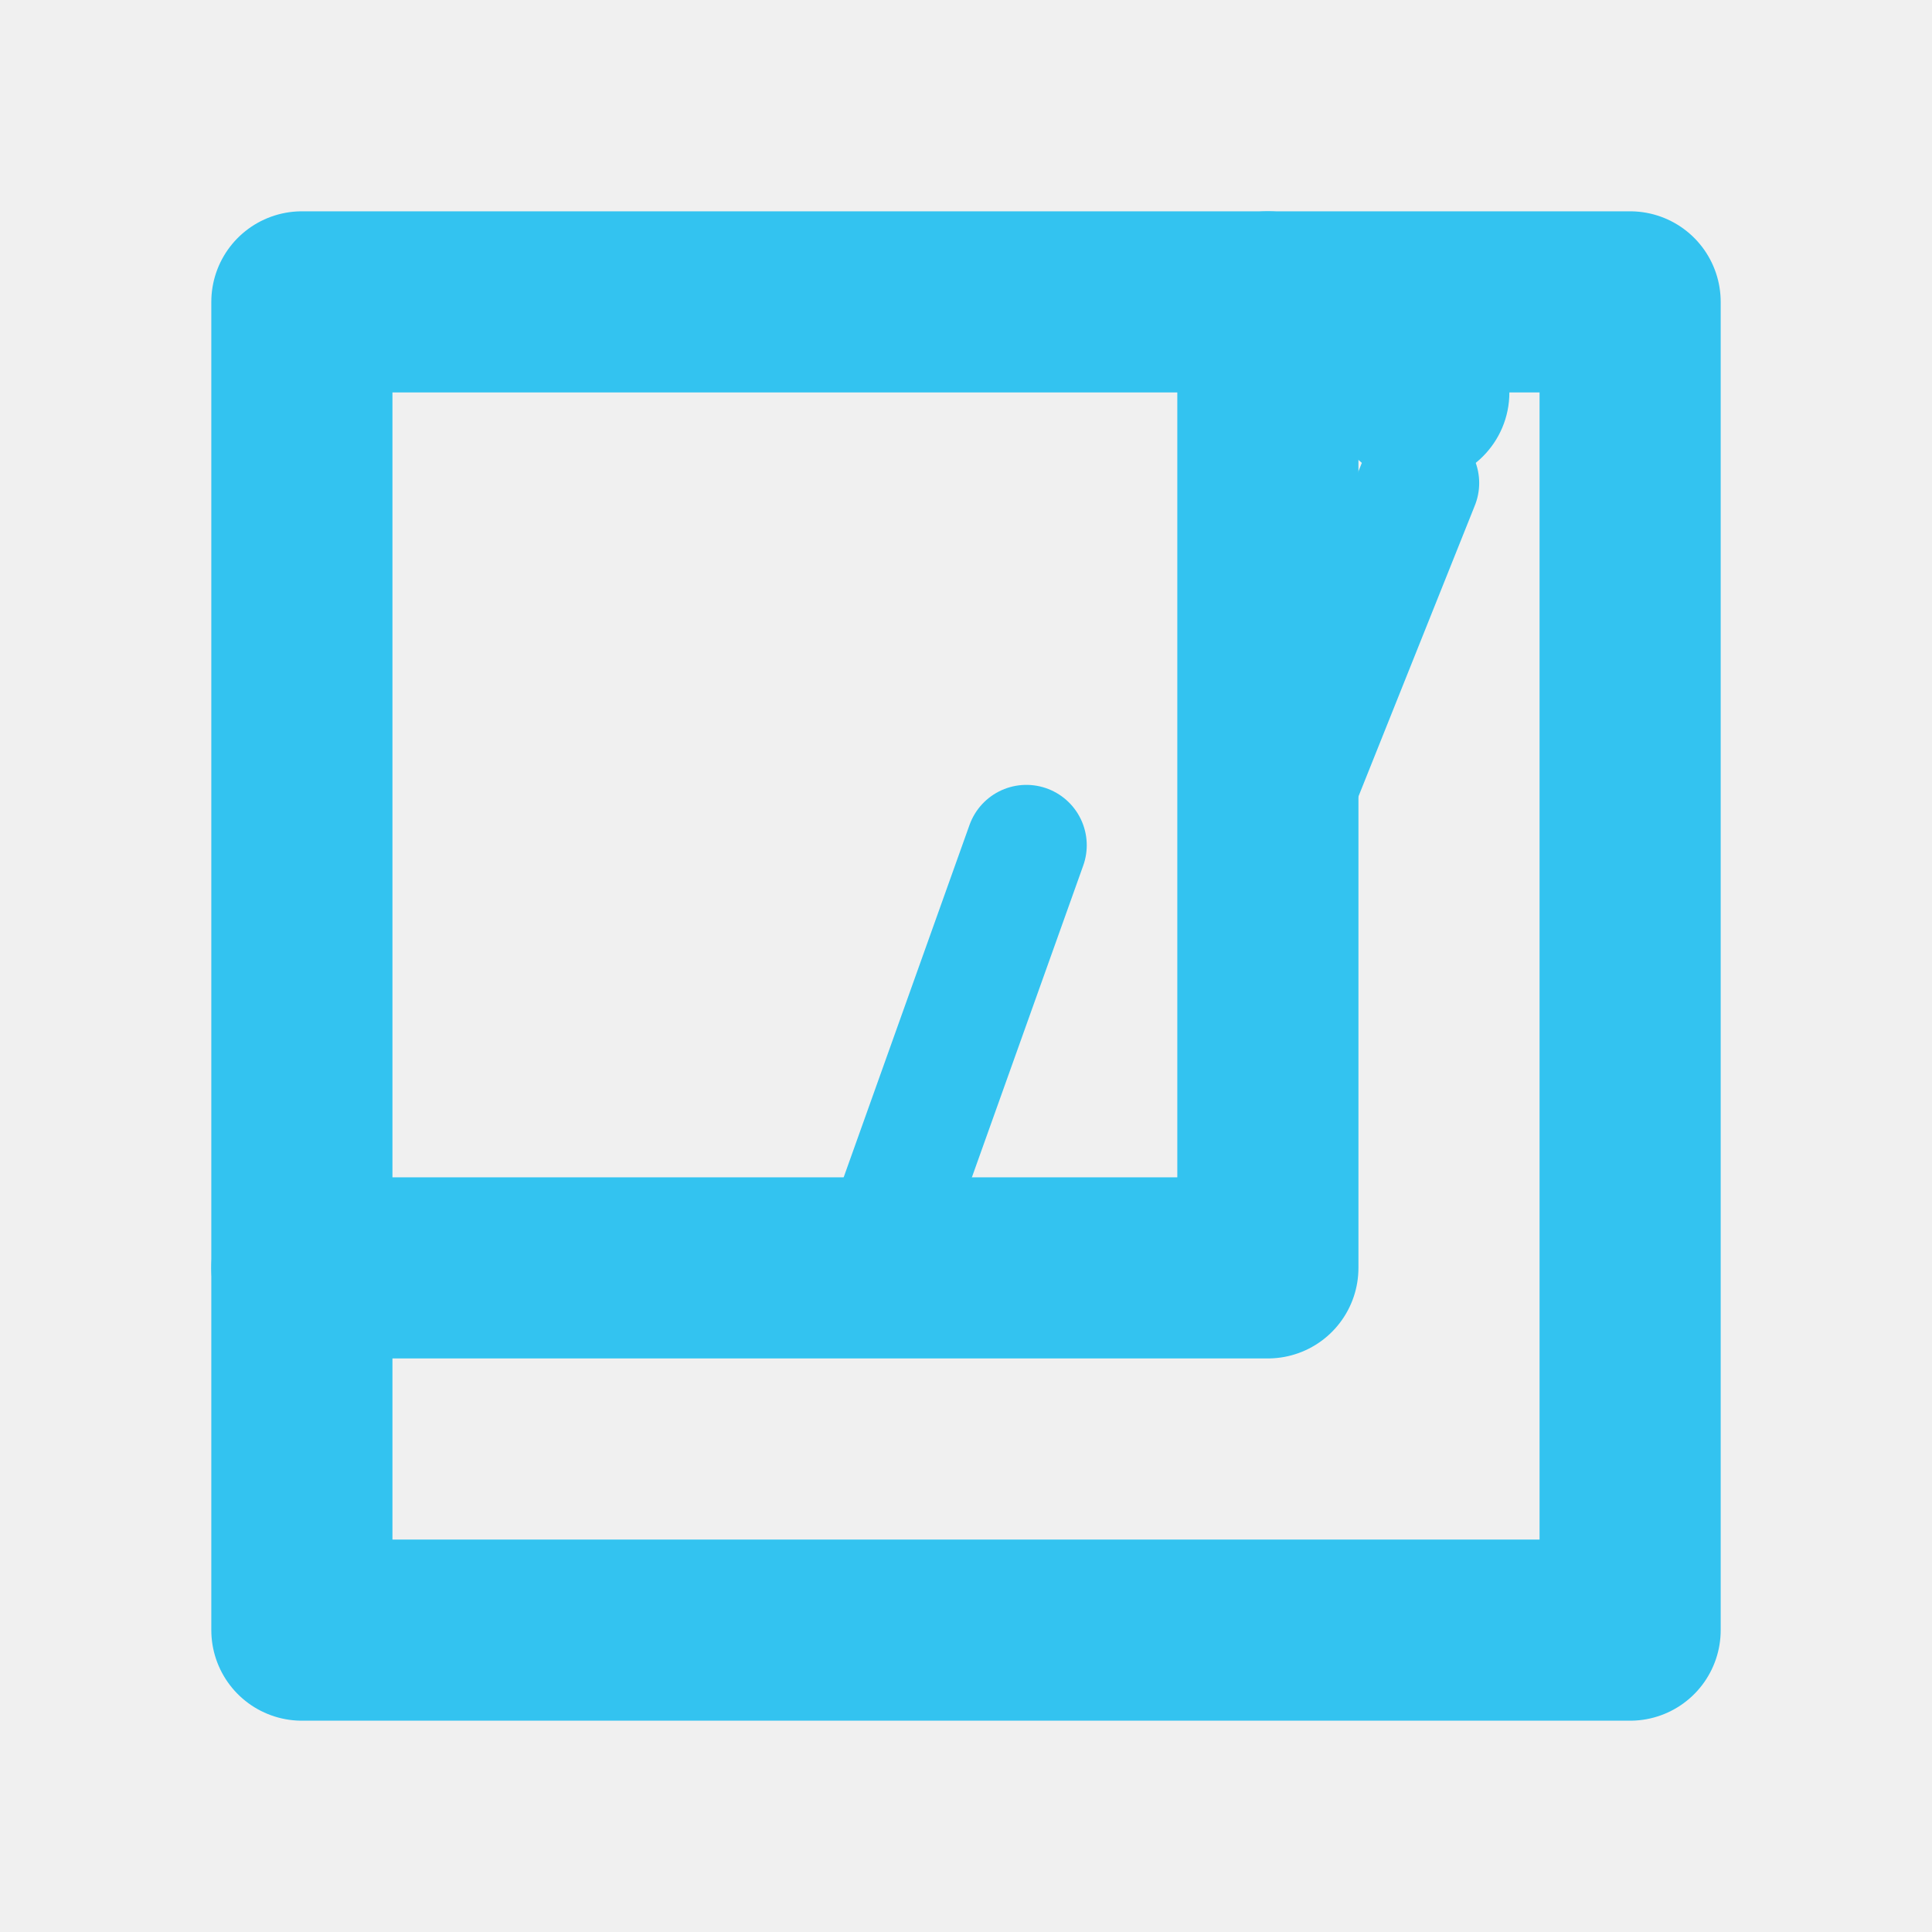
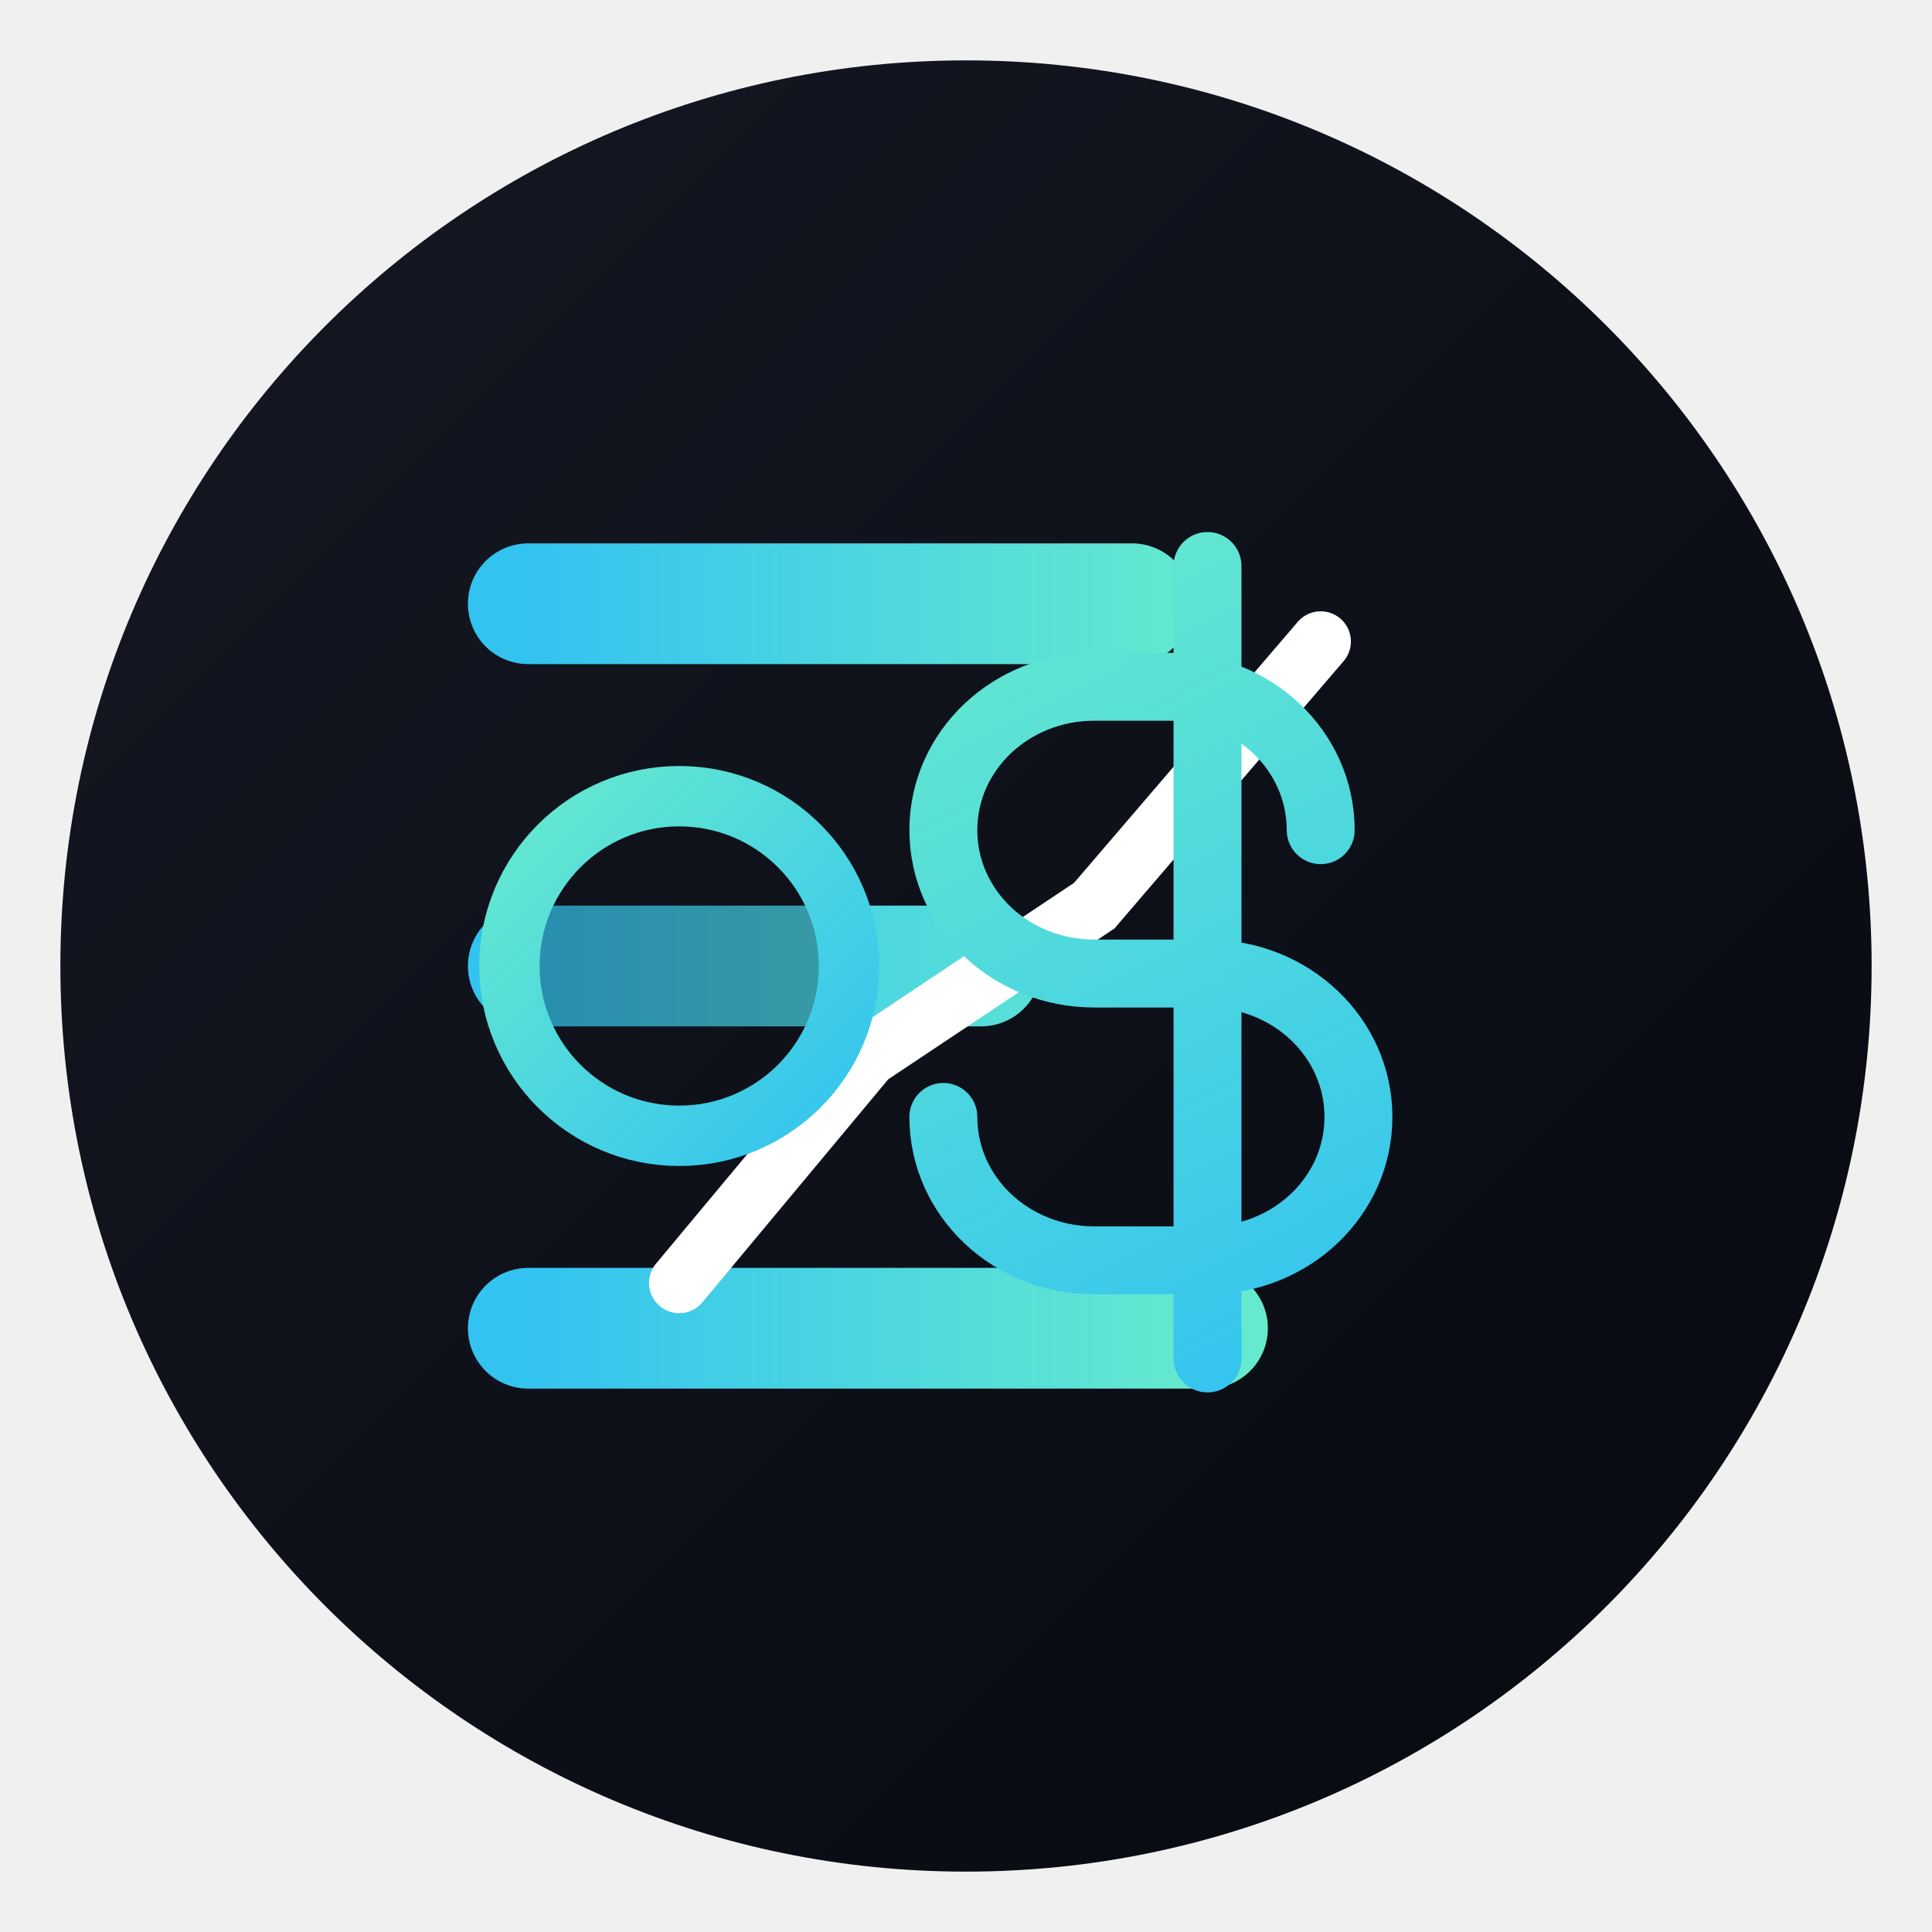
- <svg xmlns="http://www.w3.org/2000/svg" width="64" height="64" viewBox="0 0 64 64" fill="none">
-   <path d="M10 10H42V42H10V10Z" stroke="#33C3F0" stroke-width="6" stroke-linecap="round" stroke-linejoin="round" />
-   <path d="M42 10H54V54H10V42" stroke="#33C3F0" stroke-width="6" stroke-linecap="round" stroke-linejoin="round" />
-   <path d="M47 16C48.657 16 50 14.657 50 13C50 11.343 48.657 10 47 10C45.343 10 44 11.343 44 13C44 14.657 45.343 16 47 16Z" fill="#33C3F0" />
-   <path d="M42 28.5L47 16" stroke="#33C3F0" stroke-width="4" stroke-linecap="round" />
-   <path d="M29 42L34 28" stroke="#33C3F0" stroke-width="4" stroke-linecap="round" />
+ <svg xmlns="http://www.w3.org/2000/svg" width="512" height="512" viewBox="0 0 512 512" fill="none">
+   <circle cx="256" cy="256" r="240" fill="url(#bg-gradient)" />
+   <path d="M140 160H300" stroke="url(#line-gradient)" stroke-width="32" stroke-linecap="round" />
+   <path d="M140 256H260" stroke="url(#line-gradient)" stroke-width="32" stroke-linecap="round" />
+   <path d="M140 352H320" stroke="url(#line-gradient)" stroke-width="32" stroke-linecap="round" />
+   <path d="M180 340L230 280L290 240L350 170" stroke="white" stroke-width="16" stroke-linecap="round" />
+   <path d="M350 220C350 198.909 332.091 182 310 182H290C267.909 182 250 198.909 250 220C250 241.091 267.909 258 290 258H320C342.091 258 360 274.909 360 296C360 317.091 342.091 334 320 334H290C267.909 334 250 317.091 250 296" stroke="url(#dollar-gradient)" stroke-width="18" stroke-linecap="round" />
+   <line x1="320" y1="150" x2="320" y2="360" stroke="url(#dollar-gradient)" stroke-width="18" stroke-linecap="round" />
+   <circle cx="180" cy="256" r="45" stroke="url(#coin-gradient)" stroke-width="16" fill="#0F1119" fill-opacity="0.3" />
+   <defs>
+     <linearGradient id="bg-gradient" x1="100" y1="100" x2="400" y2="400" gradientUnits="userSpaceOnUse">
+       <stop offset="0" stop-color="#131620" />
+       <stop offset="1" stop-color="#0A0C14" />
+     </linearGradient>
+     <linearGradient id="line-gradient" x1="140" y1="256" x2="320" y2="256" gradientUnits="userSpaceOnUse">
+       <stop offset="0" stop-color="#33C3F0" />
+       <stop offset="1" stop-color="#66EACE" />
+     </linearGradient>
+     <linearGradient id="dollar-gradient" x1="250" y1="150" x2="360" y2="360" gradientUnits="userSpaceOnUse">
+       <stop offset="0" stop-color="#66EACE" />
+       <stop offset="1" stop-color="#33C3F0" />
+     </linearGradient>
+     <linearGradient id="coin-gradient" x1="135" y1="211" x2="225" y2="301" gradientUnits="userSpaceOnUse">
+       <stop offset="0" stop-color="#66EACE" />
+       <stop offset="1" stop-color="#33C3F0" />
+     </linearGradient>
+   </defs>
</svg>
